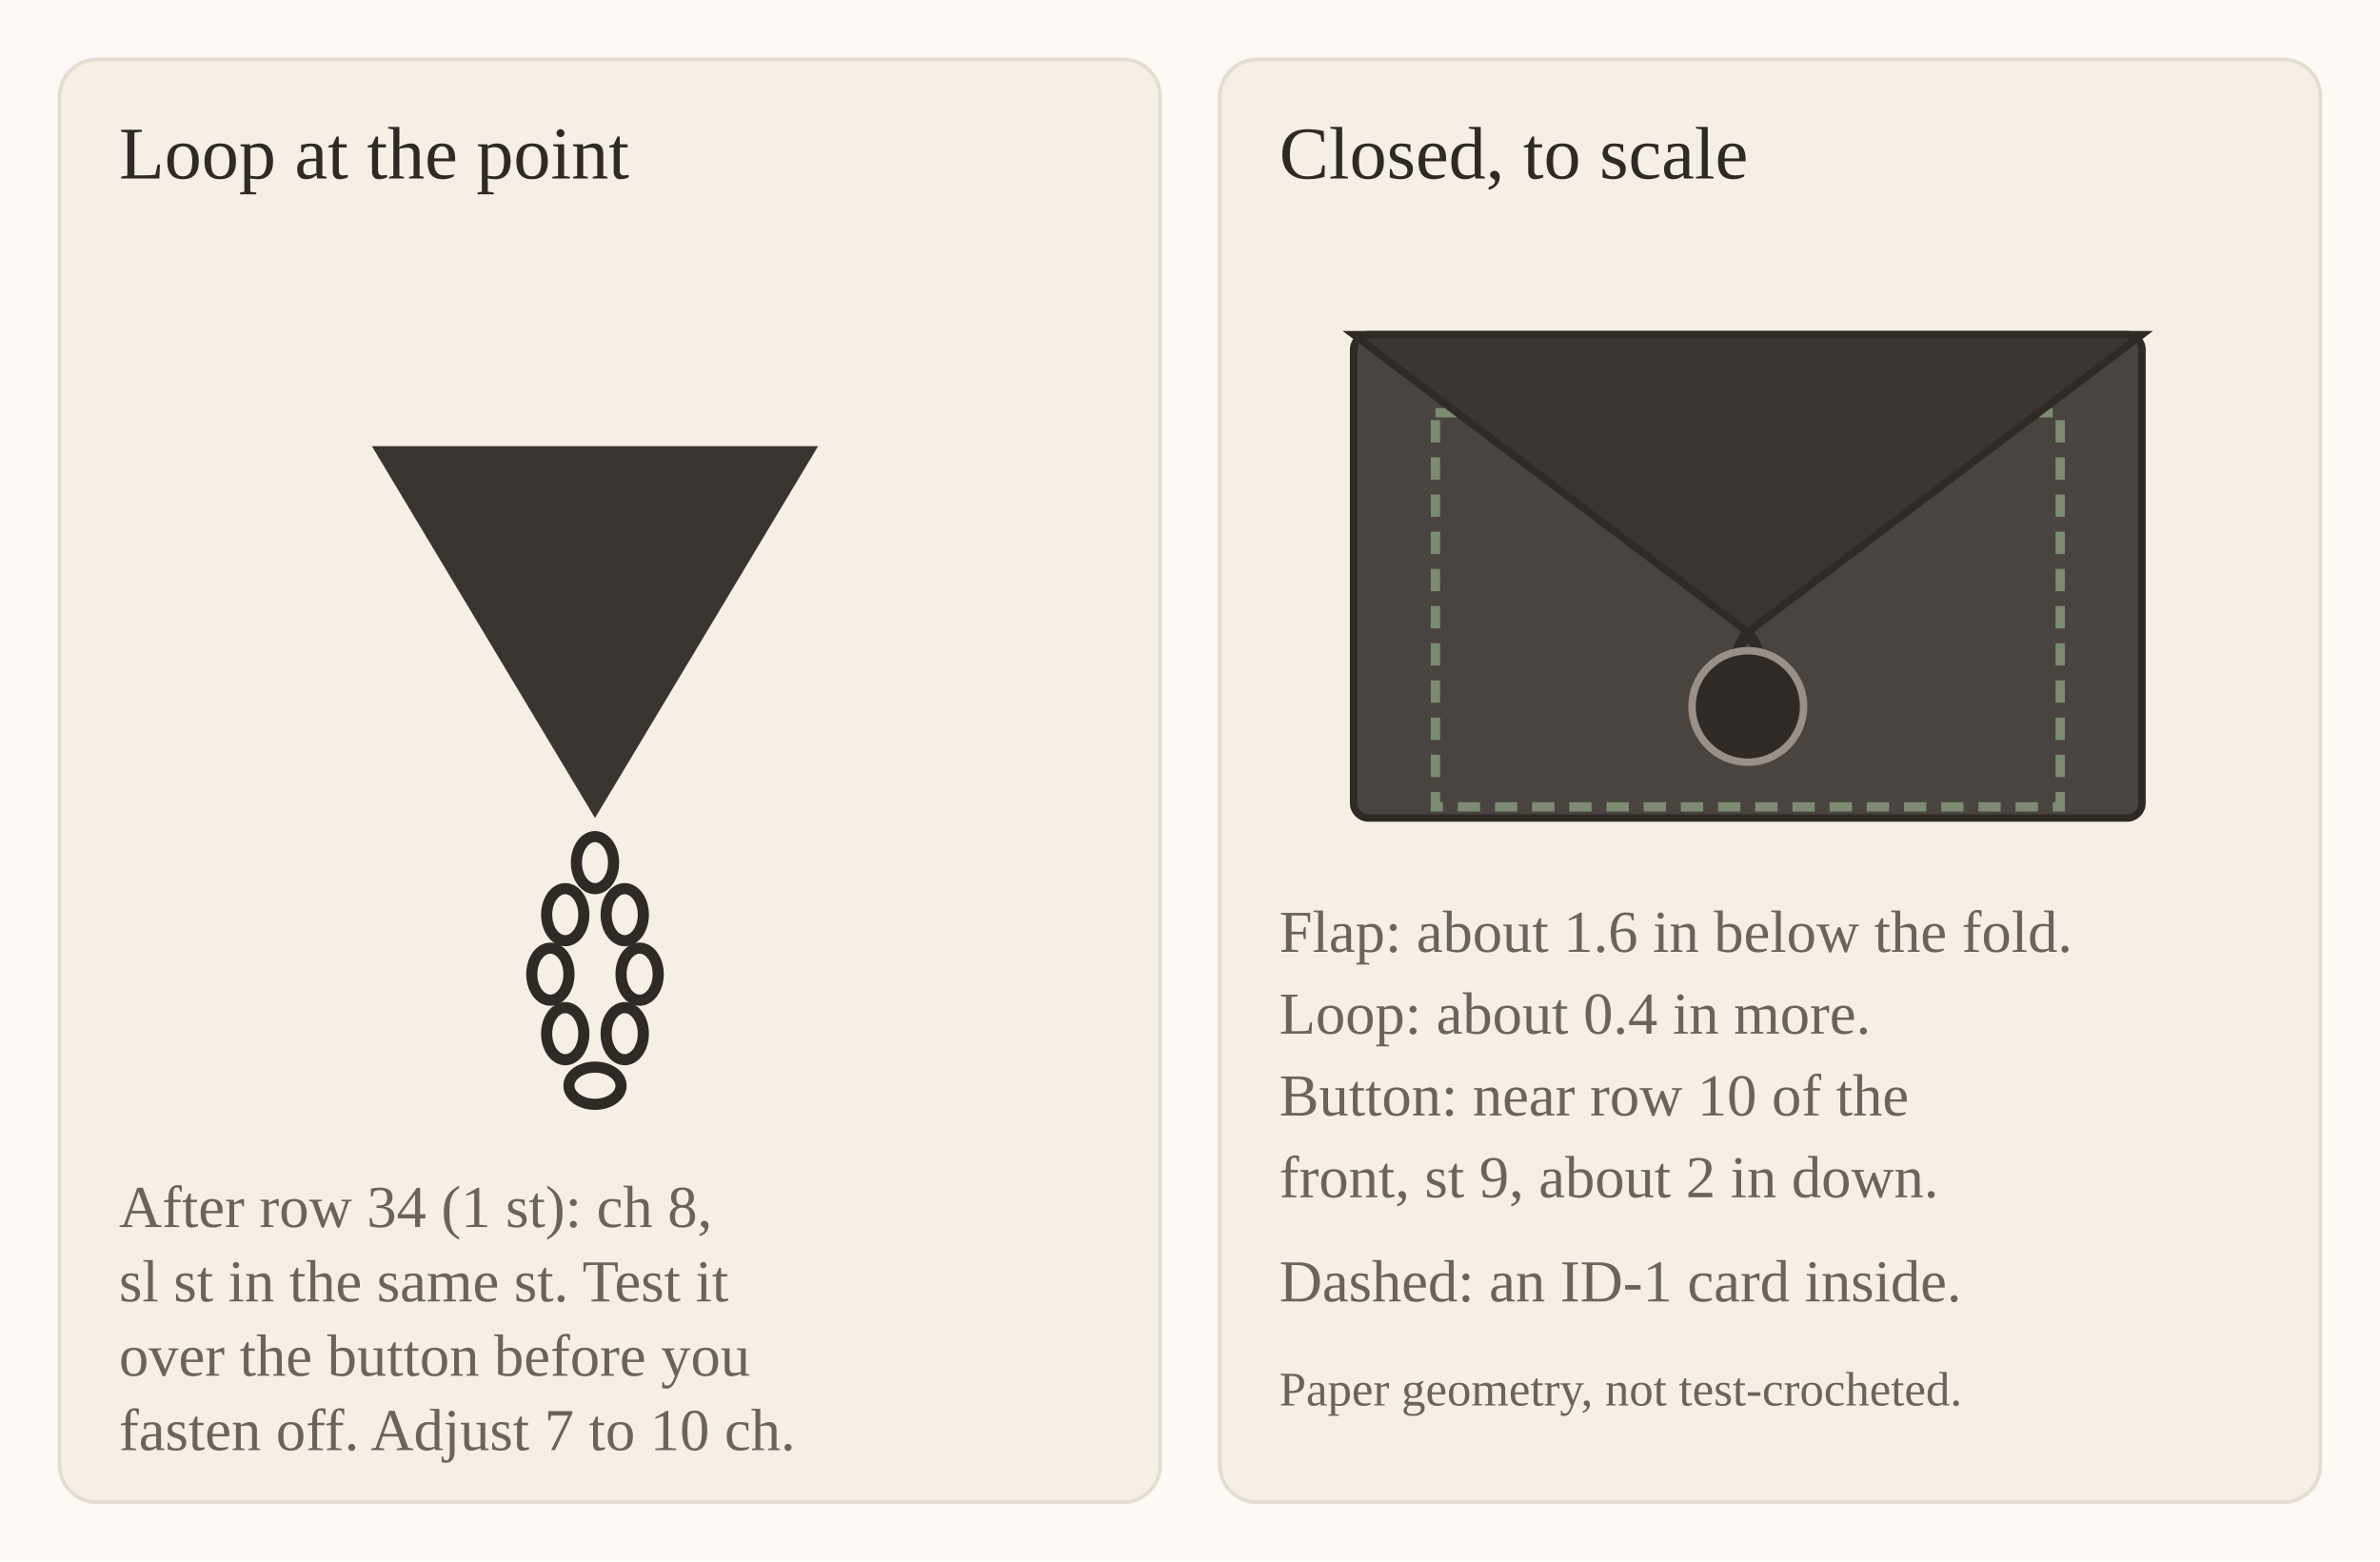
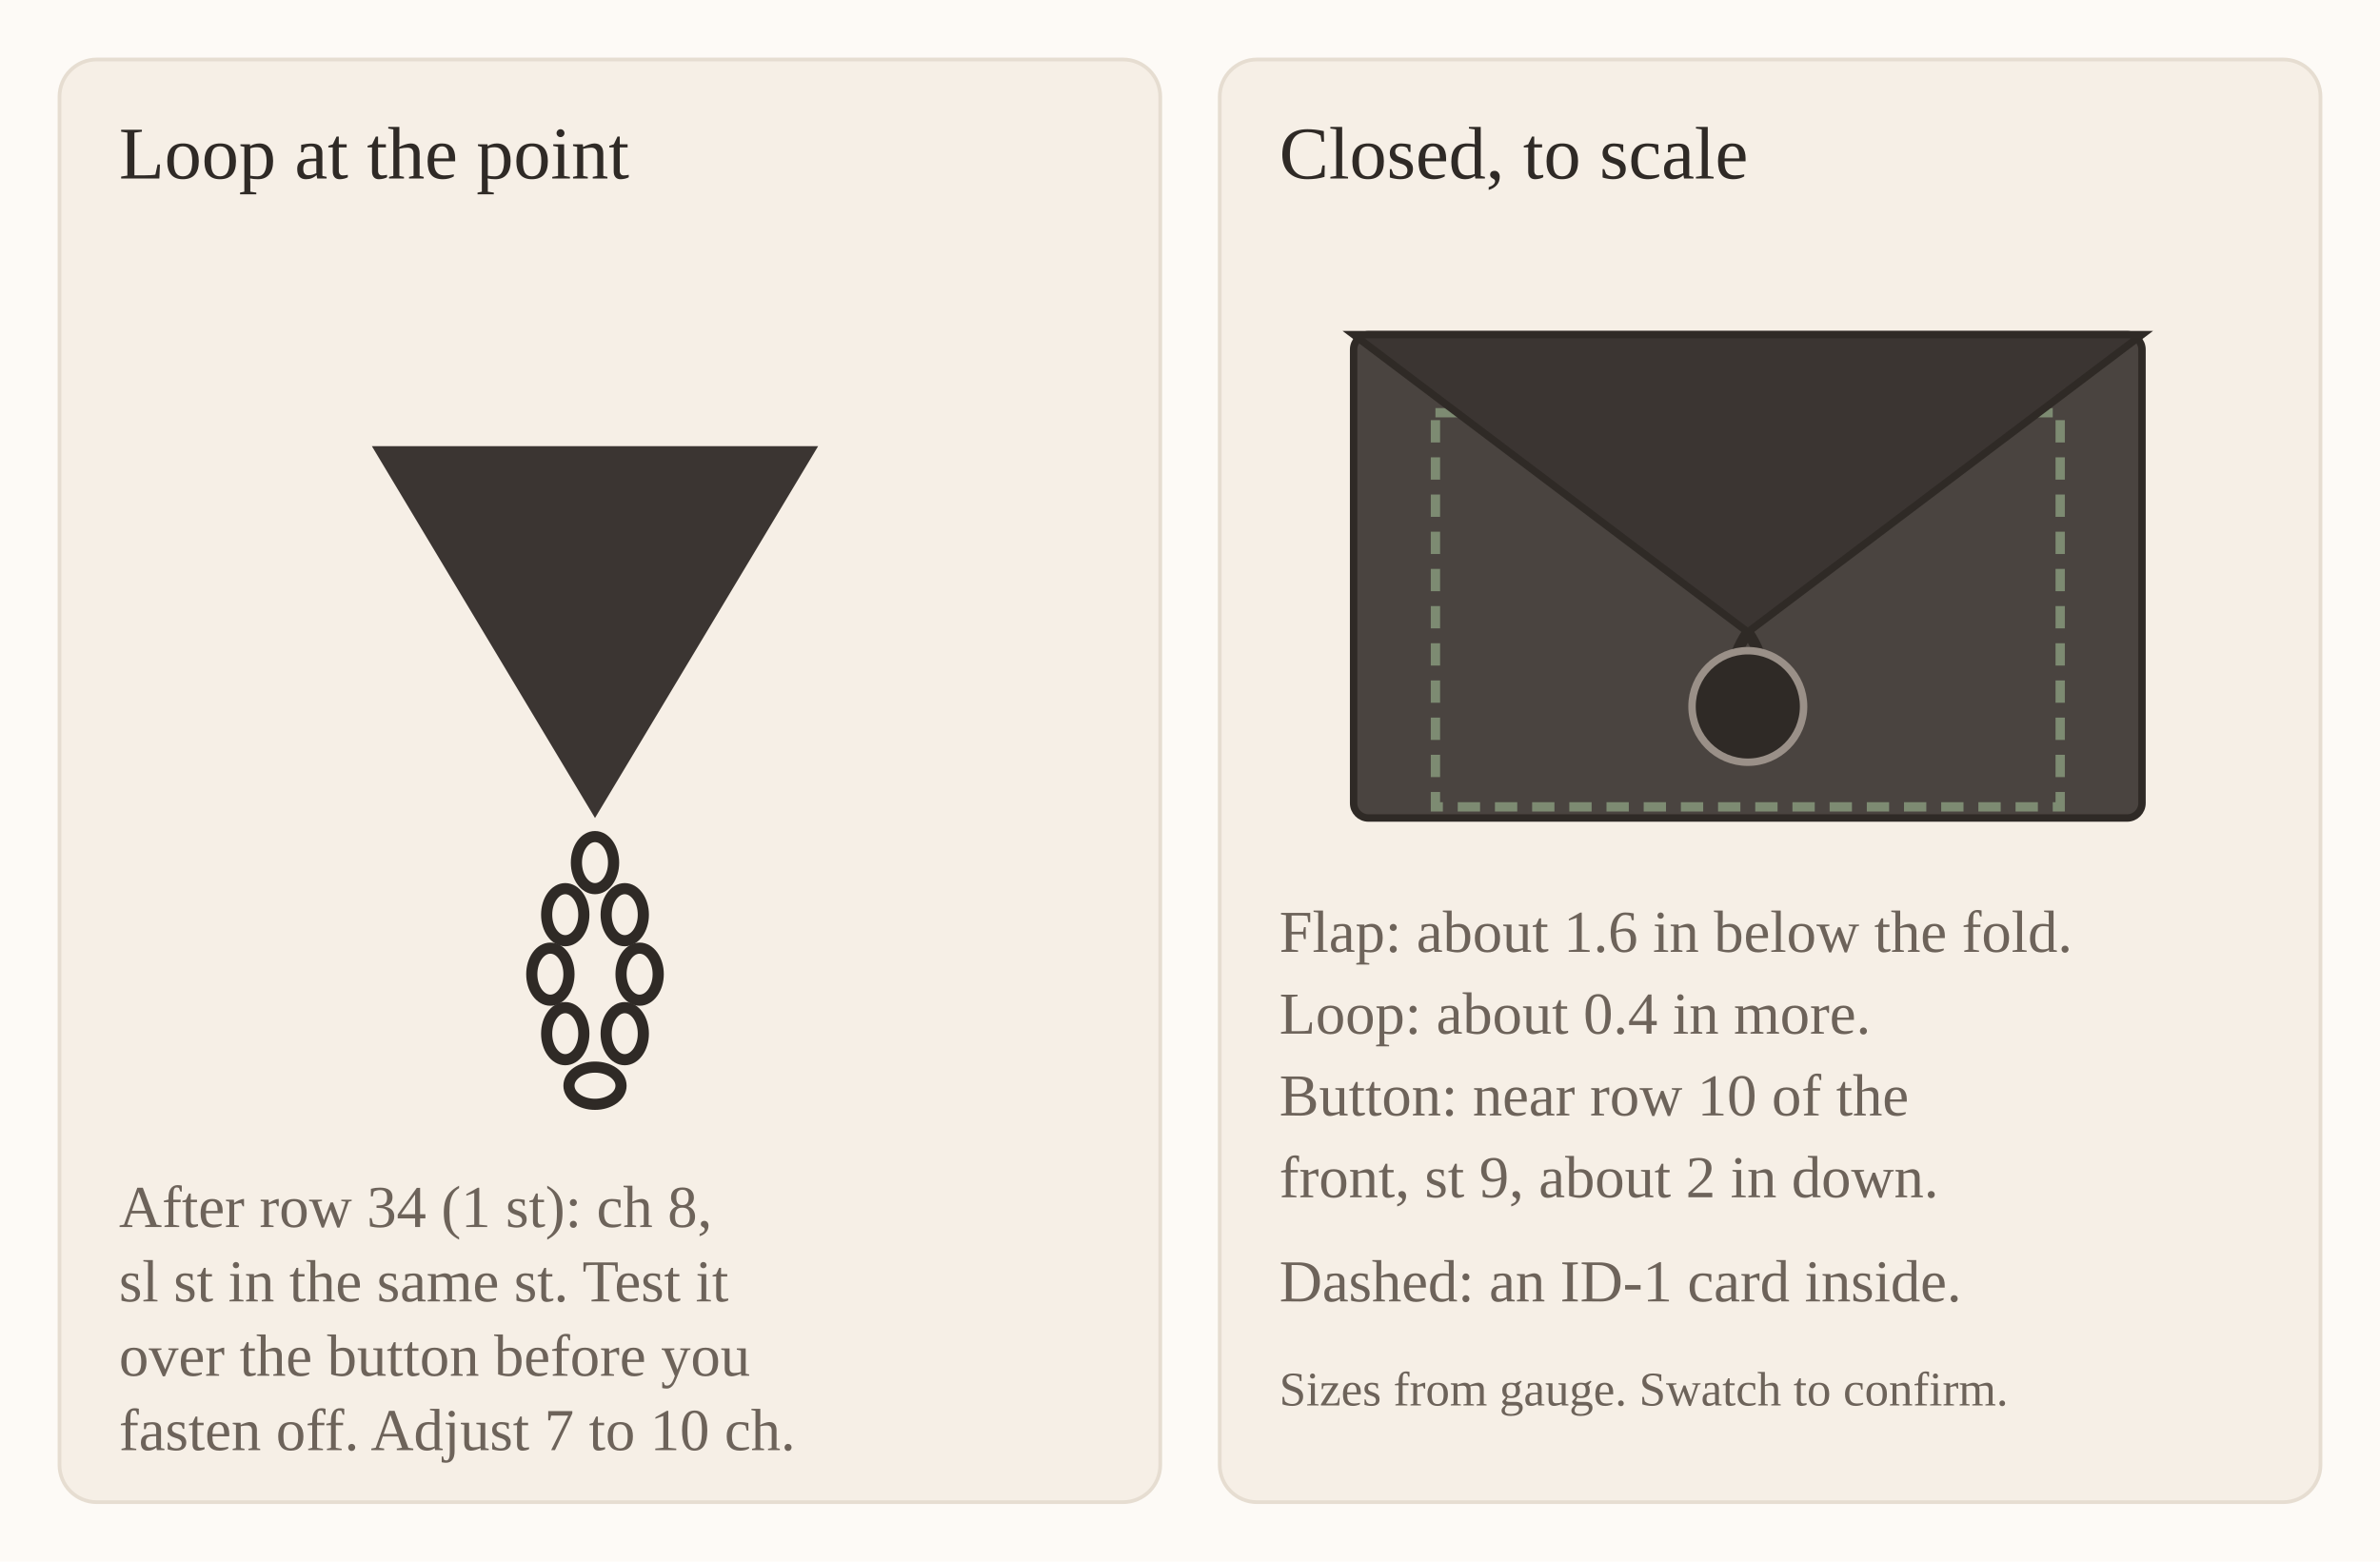
<svg xmlns="http://www.w3.org/2000/svg" viewBox="0 0 640 420" role="img">
  <rect width="640" height="420" fill="#fdfaf6" />
  <style>
  text { font-family: Georgia, "Times New Roman", serif; }
  .label { font-size: 20px; fill: #2f2a26; }
  .soft { font-size: 16px; fill: #6d635a; }
  .small { font-size: 13px; fill: #6d635a; }
  .panel { fill: #f6efe6; stroke: #e6ddd1; }
  .card { fill: none; stroke: #7d8b72; stroke-width: 2.5; stroke-dasharray: 6 4; }
  .ch { fill: none; stroke: #2f2a26; stroke-width: 3; }
</style>
  <rect class="panel" x="16" y="16" width="296" height="388" rx="10" />
  <rect class="panel" x="328" y="16" width="296" height="388" rx="10" />
  <text class="label" x="32" y="48">Loop at the point</text>
  <text class="label" x="344" y="48">Closed, to scale</text>
  <path d="M100 120 H220 L160 220 Z" fill="#3b3532" />
  <ellipse class="ch" cx="160" cy="232" rx="5" ry="7" />
  <ellipse class="ch" cx="152" cy="246" rx="5" ry="7" />
  <ellipse class="ch" cx="148" cy="262" rx="5" ry="7" />
  <ellipse class="ch" cx="152" cy="278" rx="5" ry="7" />
  <ellipse class="ch" cx="168" cy="278" rx="5" ry="7" />
  <ellipse class="ch" cx="172" cy="262" rx="5" ry="7" />
  <ellipse class="ch" cx="168" cy="246" rx="5" ry="7" />
  <ellipse class="ch" cx="160" cy="292" rx="7" ry="5" />
  <text class="soft" x="32" y="330">After row 34 (1 st): ch 8,</text>
  <text class="soft" x="32" y="350">sl st in the same st. Test it</text>
  <text class="soft" x="32" y="370">over the button before you</text>
  <text class="soft" x="32" y="390">fasten off. Adjust 7 to 10 ch.</text>
  <rect x="364" y="90" width="212" height="130" rx="4" fill="#4a4440" stroke="#2f2a26" stroke-width="2" />
  <rect class="card" x="386" y="111" width="168" height="106" />
  <path d="M364 90 H576 L470 170 Z" fill="#3b3532" stroke="#2f2a26" stroke-width="2" />
  <path d="M470 170 Q462 182 470 190 Q478 182 470 170" fill="none" stroke="#2f2a26" stroke-width="3" />
  <circle cx="470" cy="190" r="15" fill="#2f2a26" stroke="#9a9088" stroke-width="2" />
  <text class="soft" x="344" y="256">Flap: about 1.6 in below the fold.</text>
  <text class="soft" x="344" y="278">Loop: about 0.4 in more.</text>
  <text class="soft" x="344" y="300">Button: near row 10 of the</text>
  <text class="soft" x="344" y="322">front, st 9, about 2 in down.</text>
  <text class="soft" x="344" y="350">Dashed: an ID-1 card inside.</text>
-   <text class="small" x="344" y="378">Paper geometry, not test-crocheted.</text>
+   <text class="small" x="344" y="378">Sizes from gauge. Swatch to confirm.</text>
</svg>
